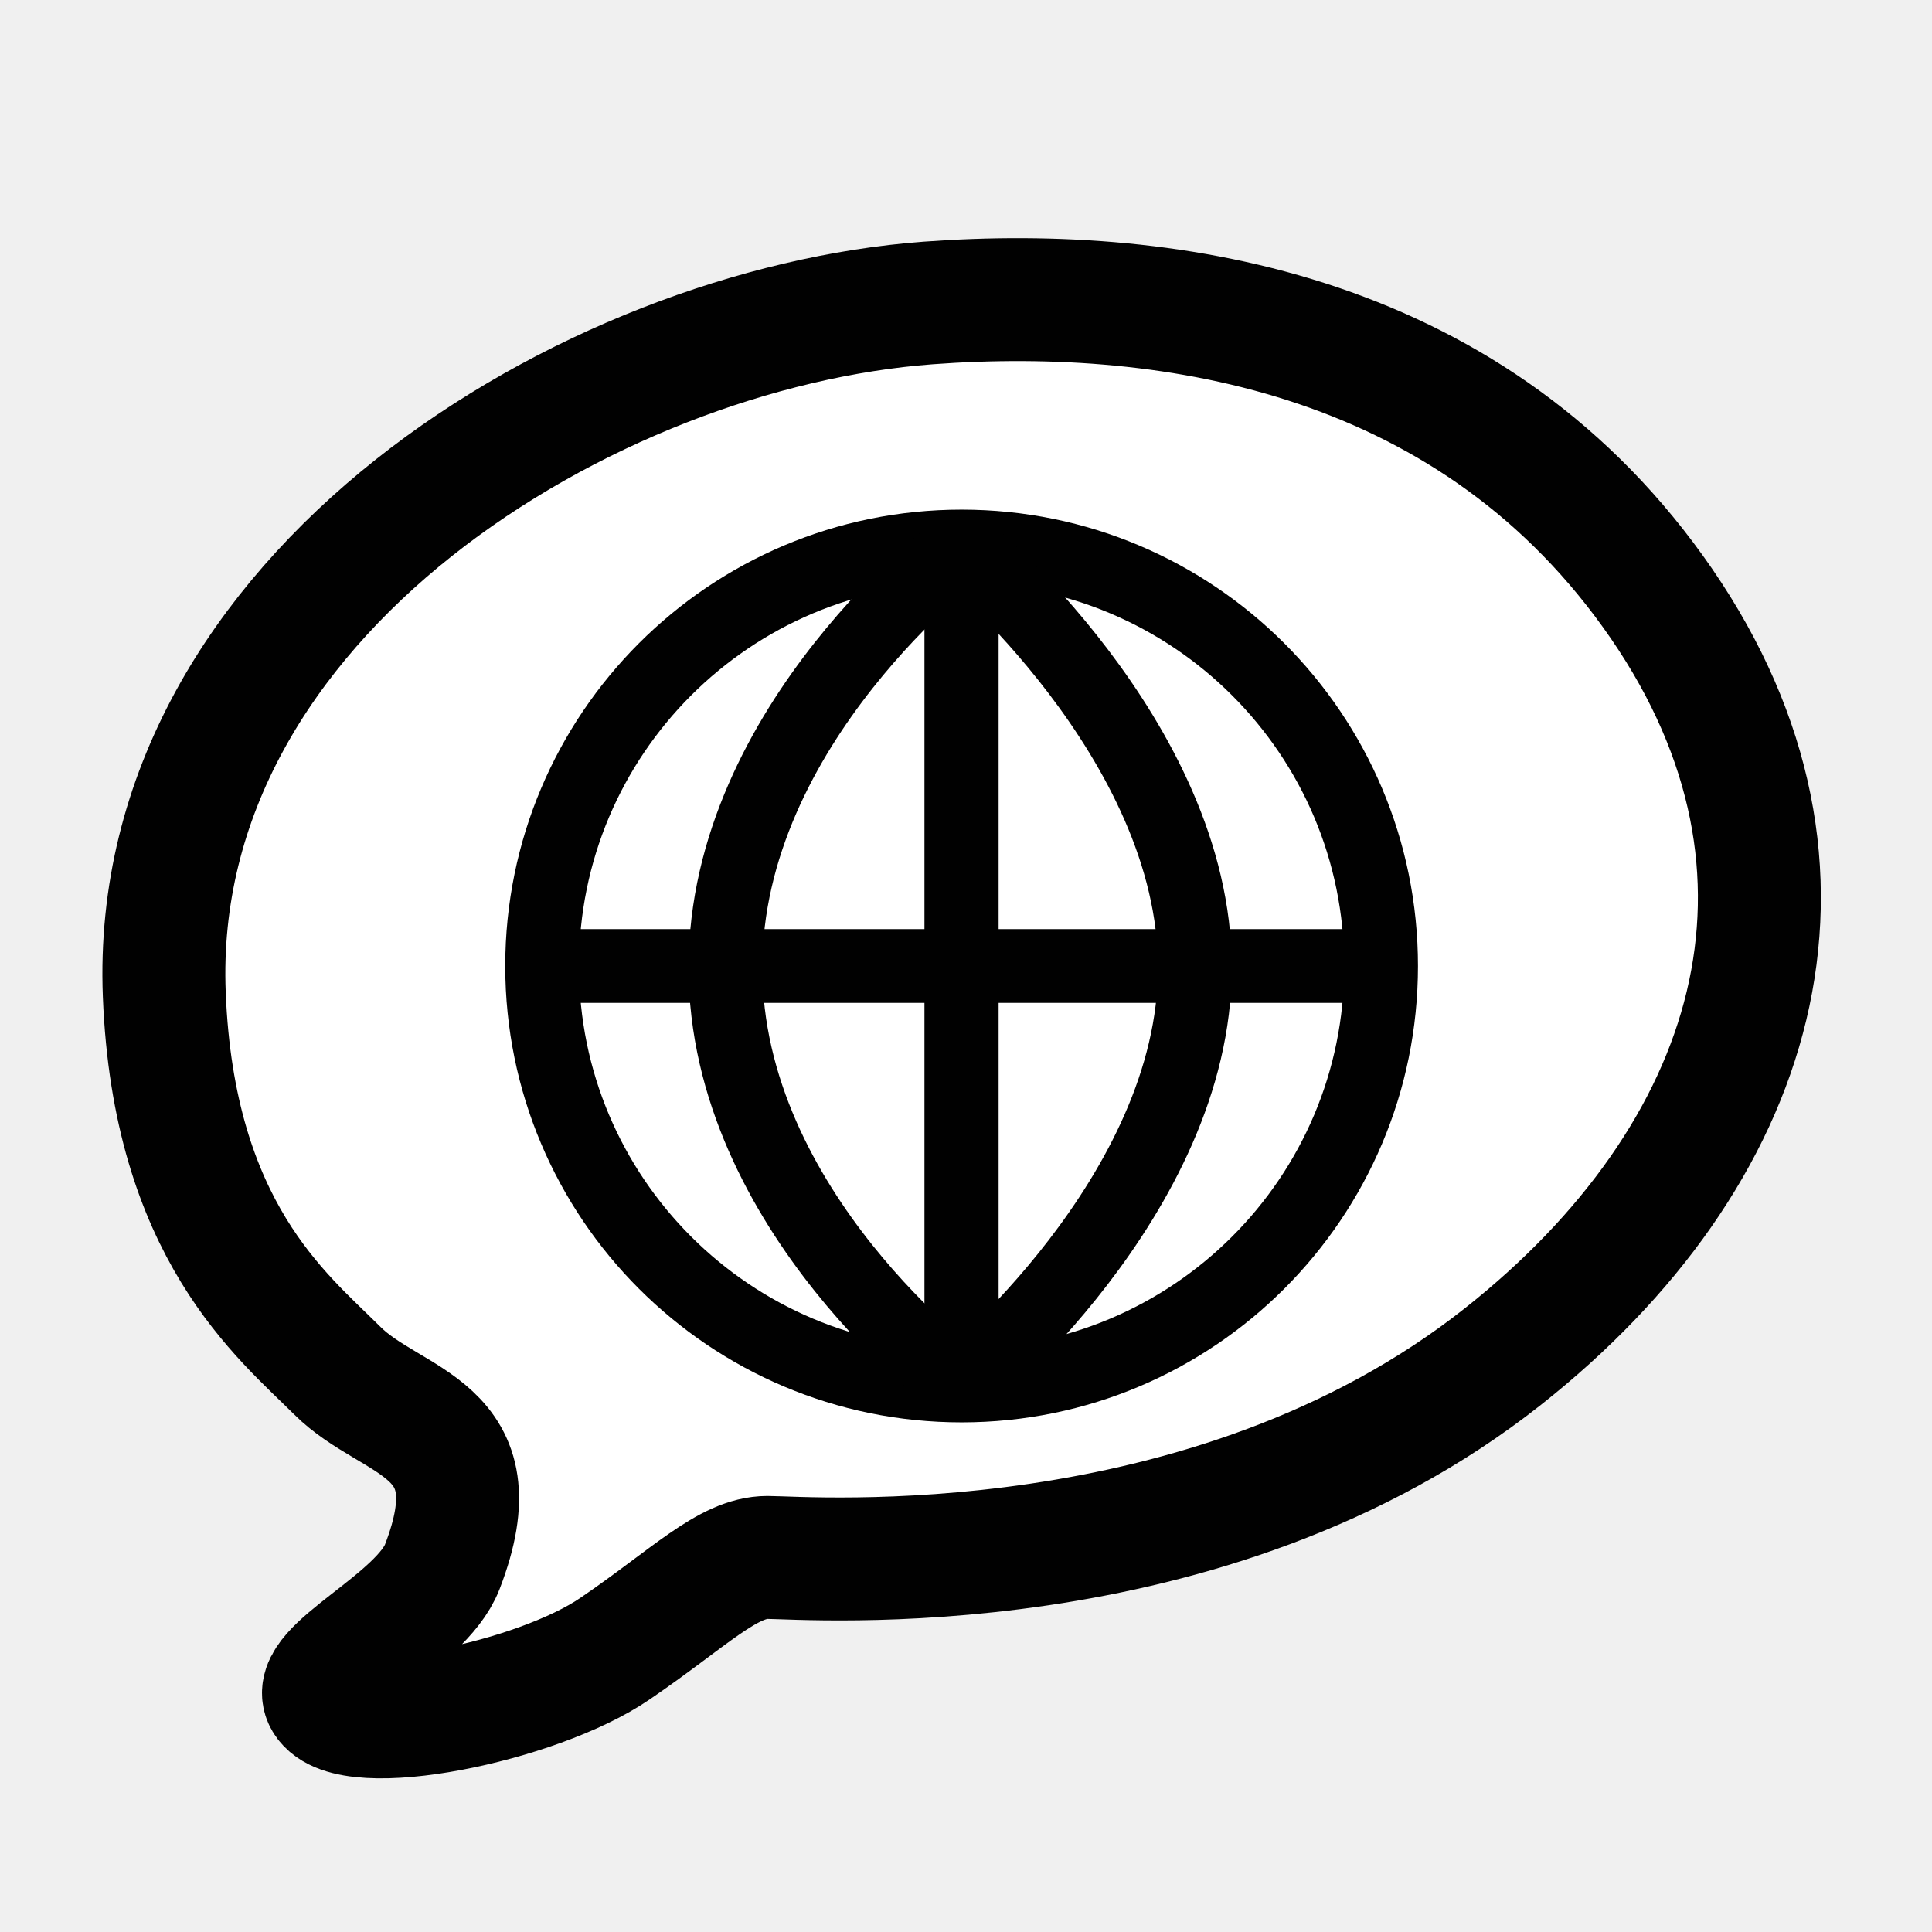
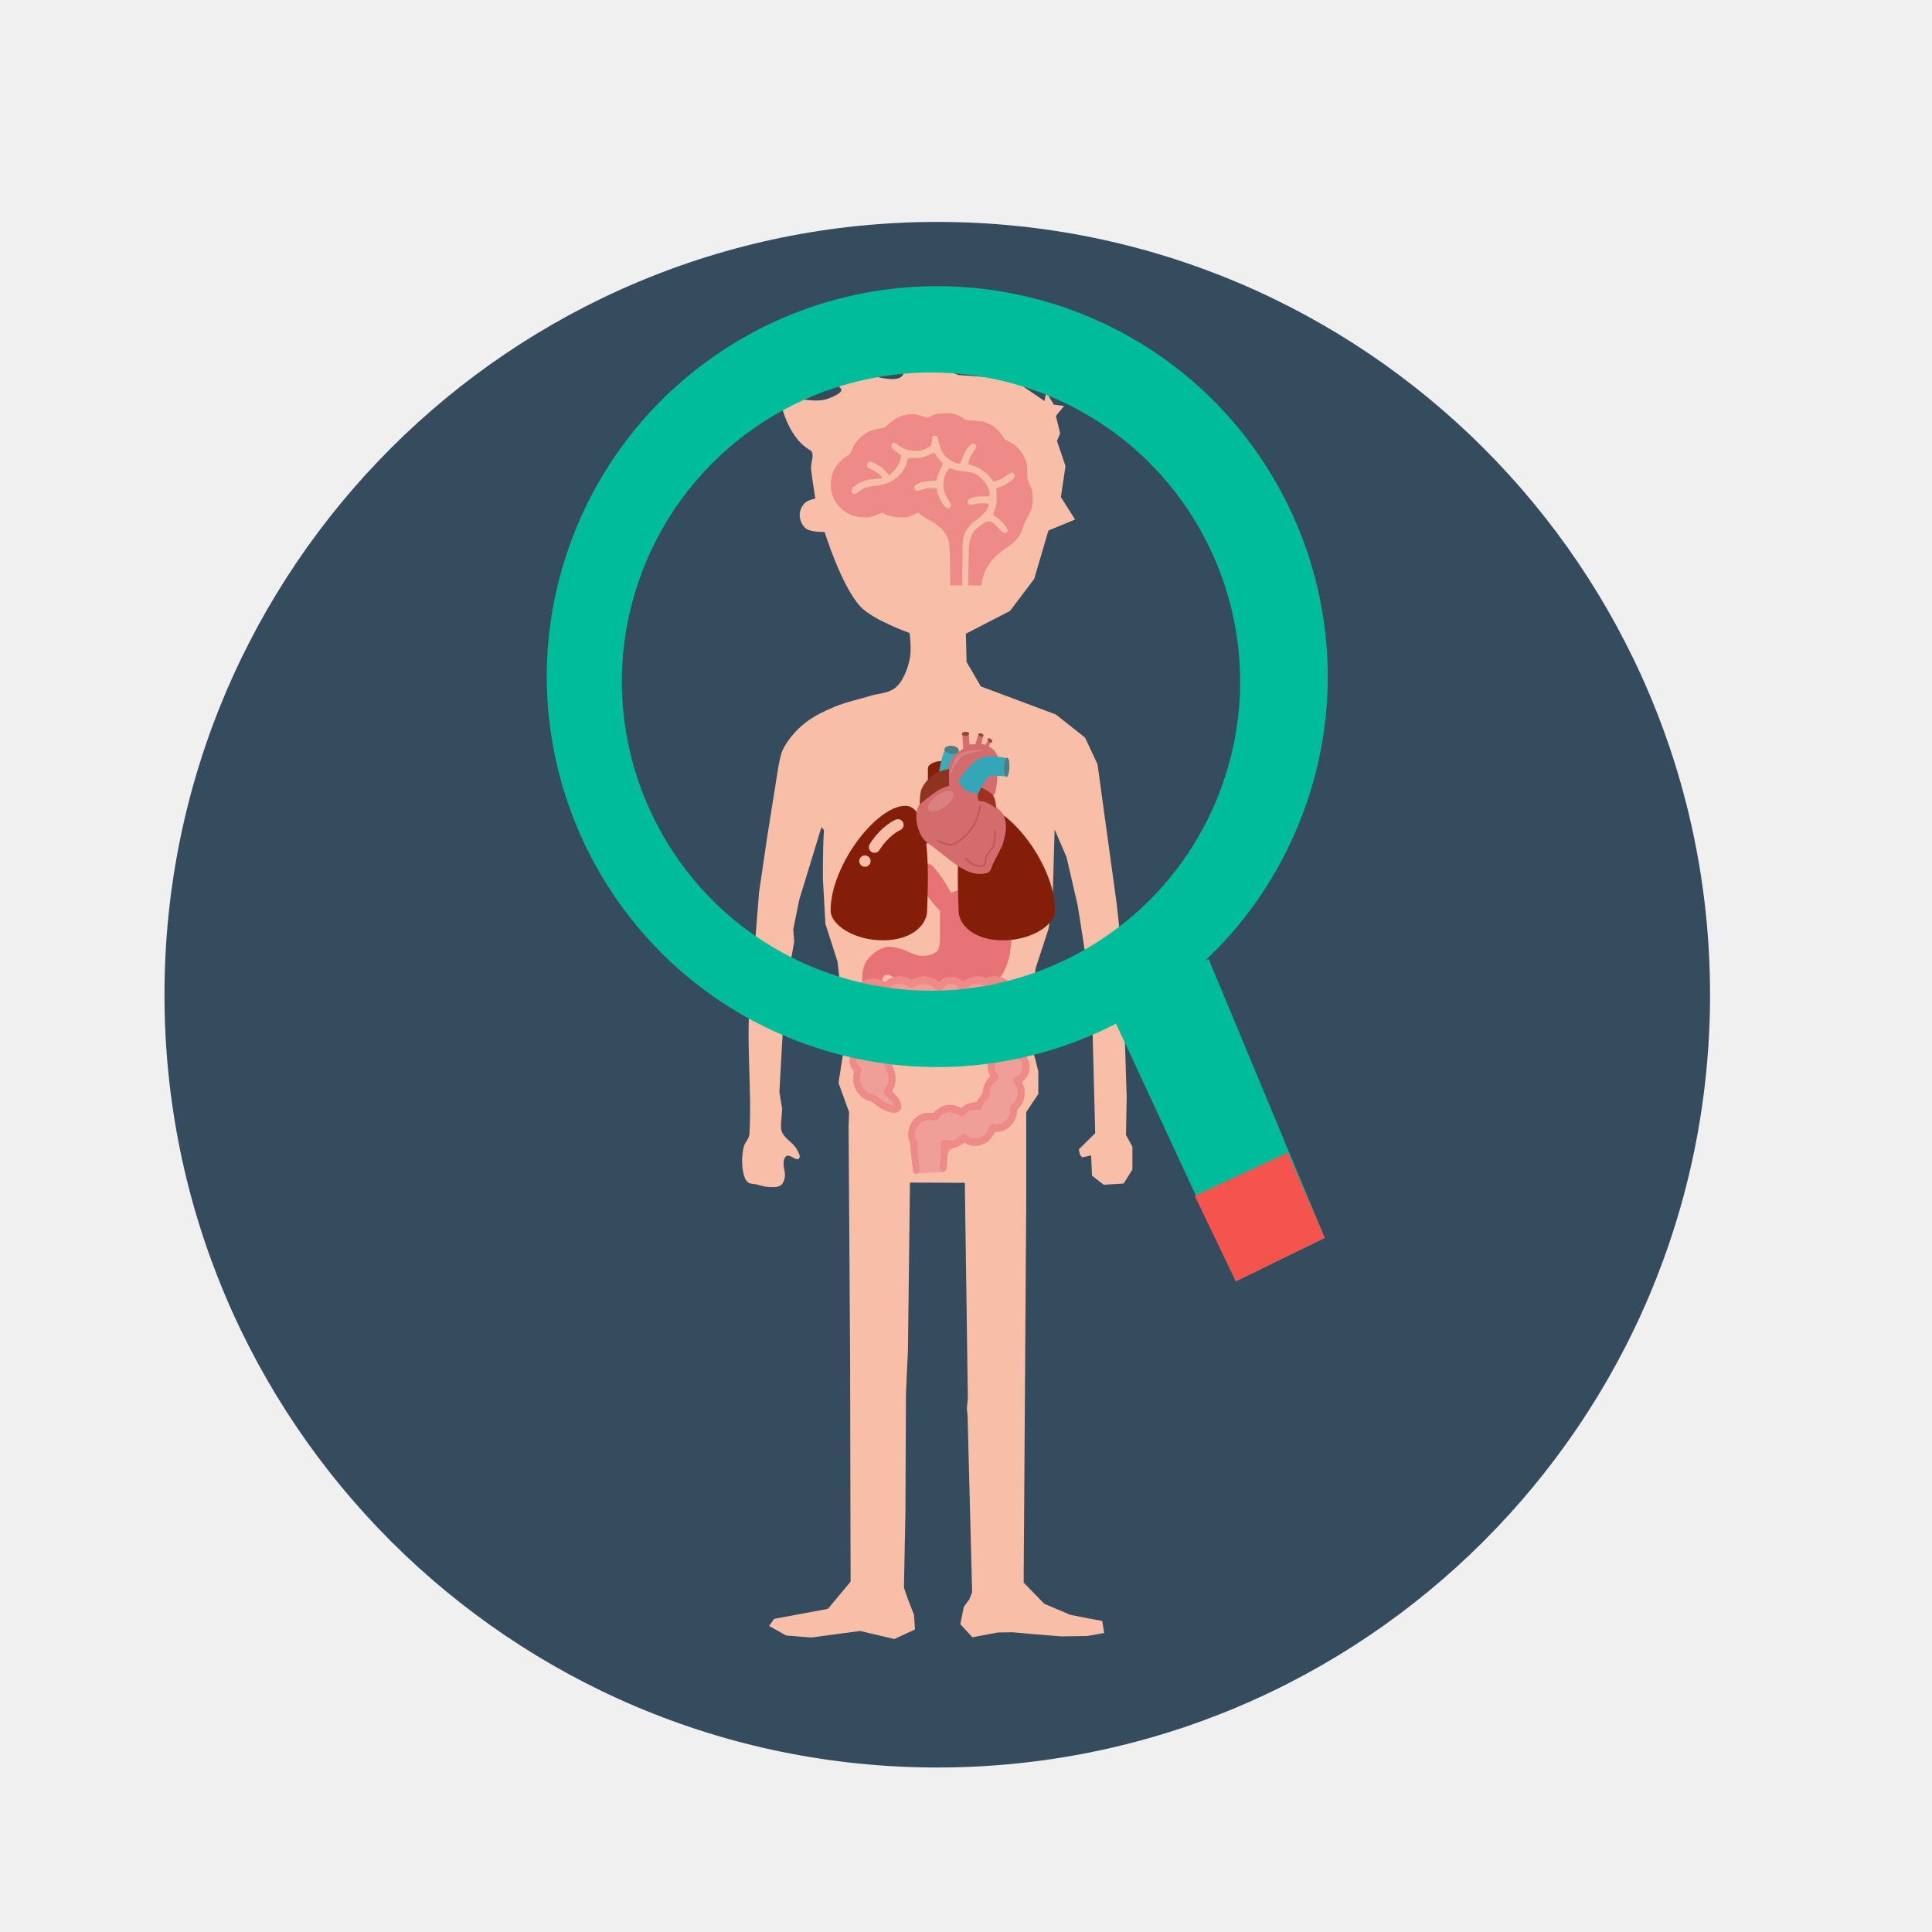
- <svg xmlns="http://www.w3.org/2000/svg" enable-background="new 0 0 55 55" height="55px" version="1.1" viewBox="0 0 55 55" width="55px" x="0px" xml:space="preserve" y="0px">
-   <g display="block" id="activity-helloworld">
-     <path d="M9.263,48.396c0.682,1.152,6.027,0.059,8.246-1.463   c2.102-1.432,3.207-2.596,4.336-2.596c1.133,0,12.54,0.92,20.935-5.715c7.225-5.707,9.773-13.788,4.52-21.437   c-5.252-7.644-13.832-9.08-20.878-8.56C16.806,9.342,4.224,16.91,4.677,28.313c0.264,6.711,3.357,9.143,4.922,10.703   c1.562,1.566,4.545,1.566,2.992,5.588C11.981,46.183,8.753,47.522,9.263,48.396z" display="inline" fill="#FFFFFF" stroke="#010101" stroke-width="3.5" />
-   </g>
-   <circle cx="27.375" cy="27.5" r="19.903" transform="matrix(0.6,0,0,0.6,10.95,11)" id="circle4" fill="#FFFFFF" stroke="#010101" stroke-width="3.5" display="inline" />
-   <g transform="matrix(0.6,0,0,0.6,10.95,11)" id="g6" style="display:inline">
-     <path d="m 27.376,7.598 c 0,0 -11.205,8.394 -11.205,19.976 0,11.583 11.205,19.829 11.205,19.829" id="path8" fill="#FFFFFF" stroke="#010101" stroke-width="3.5" />
-     <path d="m 27.376,7.598 c 0,0 11.066,9.141 11.066,19.976 0,10.839 -11.066,19.829 -11.066,19.829" id="path10" fill="#FFFFFF" stroke="#010101" stroke-width="3.5" />
-     <line x1="27.376" x2="27.376" y1="7.598" y2="47.402" id="line12" fill="#FFFFFF" stroke="#010101" stroke-width="3.5" />
-     <line x1="27.376" x2="27.376" y1="7.598" y2="47.402" id="line14" fill="#FFFFFF" stroke="#010101" stroke-width="3.5" />
-     <line x1="27.376" x2="27.376" y1="7.598" y2="47.402" id="line16" fill="#FFFFFF" stroke="#010101" stroke-width="3.5" />
-     <line x1="7.472" x2="47.278" y1="27.5" y2="27.5" id="line18" fill="#FFFFFF" stroke="#010101" stroke-width="3.5" />
+ <svg xmlns="http://www.w3.org/2000/svg" width="19.844mm" height="19.844mm" viewBox="0 0 19.844 19.844" version="1.1" id="svg8">
+   <defs id="defs2">
+     </defs>
+   <g id="layer1" transform="translate(-448.9388,-336.3603)">
+     <g id="g5030" transform="matrix(0.08794404,0,0,0.08794404,439.9342,330.0726)">
+       <circle r="90.256" cy="187.671" cx="211.856" id="path4496" style="opacity:1;fill:#354b5e;fill-opacity:1;stroke:none;stroke-width:1.115;stroke-miterlimit:4;stroke-dasharray:none;stroke-opacity:1" />
+       <g transform="translate(21.21736,-2.3974609e-5)" id="g4981">
+         <path style="fill:#f8bea7;fill-opacity:1;stroke:none;stroke-width:0.303px;stroke-linecap:butt;stroke-linejoin:miter;stroke-opacity:1" d="m 187.414,145.431 c 0,0 -4.203,-1.484 -5.694,-3.034 -2.25,-2.34 -4.239,-8.769 -4.239,-8.769 0,0 -1.619,0.05 -2.203,-0.416 -0.461,-0.367 -0.711,-1.032 -0.707,-1.621 0.004,-0.502 0.262,-1.023 0.623,-1.372 0.313,-0.302 1.205,-0.499 1.205,-0.499 0,0 -0.383,-2.294 -0.499,-3.45 -0.073,-0.732 0.513,-1.836 -0.125,-2.203 -2.983,-1.713 -3.616,-6.525 -3.616,-6.525 0,0 3.619,1.073 5.361,0.623 0.729,-0.188 2.304,-0.853 1.836,-1.314 -1.317,-1.296 -1.129,-3.258 -1.129,-3.258 0,0 7.141,3.262 8.308,1.806 1.168,-1.456 -0.547,-2.985 -0.547,-2.985 l 7.118,2.883 6.276,0.457 3.782,2.577 0.208,-1.039 0.873,1.455 1.205,0.166 -0.956,1.164 0.499,2.036 -0.374,0.873 0.997,2.951 -0.54,3.616 1.662,2.618 -3.117,1.288 -1.662,5.652 -2.826,3.74 -5.154,2.66 0.083,3.283 1.662,2.868 8.769,3.283 3.408,2.701 1.455,3.117 2.244,16.334 0.623,5.735 0.54,16.791 -0.083,4.426 0.748,1.372 v 2.66 l -1.018,1.642 -2.327,0.145 -1.372,-1.06 -0.104,-2.369 -1.039,0.229 -0.27,-0.312 -0.125,-0.623 1.912,-1.891 -0.416,-16.063 -0.54,-1.87 -0.229,-3.179 -0.852,-5.445 -1.309,-5.673 -1.392,-3.242 -0.261,8.974 -0.47,2.704 -1.469,4.467 -0.647,4.232 -0.235,4.349 0.764,1.881 0.411,1.646 v 2.645 l -1.411,2.116 v 10.345 l -0.294,43.553 v 1.058 l 2.41,2.469 3.056,1.293 2.057,0.411 1.646,0.294 0.235,1.411 -1.998,0.353 -3.027,0.044 -3.262,-0.264 -2.469,-0.22 -1.675,0.029 -2.968,0.558 -1.411,-1.528 0.411,-2.028 0.647,-0.882 0.323,-0.823 -0.529,-20.601 -0.088,-0.882 0.118,-1.146 -0.353,-25.186 -6.407,-0.029 -0.235,19.455 -0.235,5.231 -0.059,13.812 -0.176,8.816 0.47,1.352 0.705,1.822 0.118,1.705 -2.41,1.117 -3.997,-0.94 -5.701,0.764 -2.939,-0.235 -1.998,-1.117 0.588,-0.823 6.289,-1.176 2.645,-3.174 -0.059,-26.038 -0.059,-9.463 -0.118,-17.574 0.059,-1.763 -1.234,-3.409 0.588,-3.762 v -4.291 l -0.705,-6.113 -1.411,-4.408 -0.294,-5.231 c 0,0 -0.032,-3.522 0.118,-5.643 0.012,-0.168 -0.294,-0.411 -0.294,-0.411 l -2.586,8.464 -0.705,3.468 0.118,1.411 -0.353,1.998 c 0,0 -0.065,1.595 -0.294,2.351 -0.038,0.126 -0.176,0.353 -0.176,0.353 l -0.441,4.496 -0.47,8.376 0.323,1.969 -0.088,1.176 c 0,0 -0.138,0.99 0.029,1.44 0.332,0.894 1.408,1.346 1.822,2.204 0.144,0.298 0.438,0.735 0.206,0.97 -0.345,0.348 -0.988,-0.484 -1.44,-0.294 -0.183,0.077 -0.271,0.308 -0.323,0.5 -0.183,0.672 0.248,1.409 0.088,2.087 -0.074,0.316 -0.201,0.672 -0.47,0.852 -0.426,0.286 -1.016,0.203 -1.528,0.176 -0.451,-0.023 -0.883,-0.192 -1.322,-0.294 -0.324,-0.075 -0.713,-0.024 -0.97,-0.235 -0.342,-0.281 -0.467,-0.772 -0.558,-1.205 -0.199,-0.949 -0.151,-1.962 0.059,-2.909 0.121,-0.544 0.644,-0.972 0.676,-1.528 0.318,-5.593 -0.506,-11.365 0.176,-16.986 0.041,-0.34 0.196,-0.659 0.235,-0.999 0.086,-0.74 0,-2.234 0,-2.234 l 0.235,-2.028 0.47,-5.936 0.911,-6.23 1.322,-8.317 c 0,0 0.211,-1.346 0.47,-1.969 0.257,-0.617 0.638,-1.184 1.058,-1.705 0.531,-0.658 1.14,-1.265 1.822,-1.763 0.97,-0.708 2.065,-1.242 3.174,-1.705 1.39,-0.579 2.877,-0.891 4.32,-1.322 0.87,-0.26 1.844,-0.285 2.616,-0.764 0.418,-0.26 0.747,-0.664 0.999,-1.087 0.509,-0.854 0.819,-1.838 0.97,-2.821 0.134,-0.872 -0.071,-2.645 -0.071,-2.645 z" id="path4523" />
+         <path style="fill:#e87377;fill-opacity:1;stroke:none;stroke-width:0.229px;stroke-linecap:butt;stroke-linejoin:miter;stroke-opacity:1" d="m 190.641,182.556 c 0.335,-0.37 0.311,-1.465 0.311,-1.465 v -3.196 c 0,0 -1.698,-1.801 -3.108,-4.084 -0.24,-0.389 0.275,-0.961 0.666,-1.199 0.43,-0.262 1.147,-0.394 1.509,-0.044 1.114,1.073 2.22,3.196 2.22,3.196 0,0 2.067,-0.854 3.139,-0.757 1.02,0.092 2.112,0.496 2.81,1.245 0.654,0.702 0.826,1.76 0.977,2.708 0.225,1.418 0.188,2.907 -0.133,4.306 -0.203,0.885 -0.545,1.776 -1.11,2.486 -1.085,1.364 -2.542,2.538 -4.173,3.152 -1.333,0.502 -2.886,0.679 -4.262,0.311 -1.019,-0.273 -1.881,-1.022 -2.619,-1.776 -0.457,-0.466 -0.537,-1.259 -1.065,-1.643 -0.372,-0.27 -0.937,-0.591 -1.332,-0.355 -0.274,0.164 -0.258,0.615 -0.222,0.932 0.066,0.582 0.417,1.03 0.777,1.576 0.323,0.49 -1.132,1.132 -1.132,1.132 0,0 -0.782,0.127 -1.065,-0.089 -0.715,-0.544 -0.843,-1.636 -0.932,-2.531 -0.086,-0.864 -0.043,-1.828 0.4,-2.575 0.495,-0.835 1.369,-1.531 2.309,-1.776 0.695,-0.181 2.131,0.311 2.131,0.311 0,0 1.352,0.703 2.087,0.71 0.636,0.007 1.393,-0.106 1.82,-0.577 z" id="path4553" />
+         <path style="opacity:1;fill:#ef9e98;fill-opacity:1;stroke-width:0.036" d="m 188.024,208.565 -1.3e-4,1e-5 c -0.06,-0.034 -0.133,-0.115 -0.162,-0.181 -0.067,-0.154 -0.302,-2.122 -0.334,-2.788 -0.021,-0.433 -0.038,-0.547 -0.117,-0.746 -0.235,-0.599 -0.207,-1.283 0.078,-1.941 0.187,-0.43 0.654,-0.944 1.061,-1.167 0.376,-0.206 0.59,-0.253 1.156,-0.253 h 0.536 l 0.101,-0.125 c 0.247,-0.308 0.807,-0.648 1.23,-0.748 0.269,-0.063 0.79,-0.07 1.044,-0.013 0.212,0.047 0.492,0.154 0.682,0.261 l 0.133,0.074 0.159,-0.133 c 0.374,-0.313 1.011,-0.546 1.491,-0.546 0.147,0 0.149,-0.002 0.276,-0.25 0.07,-0.138 0.235,-0.374 0.366,-0.525 0.192,-0.221 0.238,-0.298 0.238,-0.395 0,-0.505 0.26,-1.172 0.629,-1.609 l 0.238,-0.283 -0.084,-0.182 c -0.277,-0.6 -0.261,-1.248 0.045,-1.848 0.088,-0.173 0.093,-0.198 0.046,-0.265 -0.097,-0.139 -0.258,-0.566 -0.306,-0.812 -0.089,-0.455 -0.055,-0.902 0.101,-1.324 l 0.082,-0.222 -0.08,-0.258 c -0.149,-0.478 -0.092,-1.065 0.145,-1.514 0.046,-0.087 0.084,-0.175 0.084,-0.195 0,-0.02 -0.113,-0.074 -0.251,-0.12 l -0.251,-0.084 -0.225,0.078 c -0.283,0.098 -0.759,0.164 -0.985,0.136 -0.514,-0.064 -0.996,-0.256 -1.315,-0.523 l -0.161,-0.135 -0.161,0.144 c -0.217,0.195 -0.431,0.323 -0.679,0.405 -0.281,0.093 -0.856,0.093 -1.141,10e-4 -0.238,-0.077 -0.618,-0.31 -0.741,-0.454 -0.046,-0.054 -0.097,-0.098 -0.112,-0.098 -0.015,0 -0.128,0.075 -0.25,0.166 -0.684,0.513 -1.749,0.637 -2.538,0.296 l -0.219,-0.094 -0.095,0.077 c -0.166,0.134 -0.509,0.308 -0.77,0.389 -0.454,0.142 -1.168,0.133 -1.518,-0.019 -0.048,-0.021 -0.054,0.031 -0.052,0.423 0.002,0.355 -0.014,0.506 -0.075,0.741 -0.069,0.263 -0.072,0.306 -0.029,0.398 0.222,0.47 0.087,1.291 -0.276,1.677 -0.137,0.146 -0.144,0.186 -0.043,0.284 0.041,0.04 0.128,0.163 0.193,0.273 0.205,0.348 0.282,0.783 0.206,1.169 -0.045,0.23 -0.044,0.239 0.045,0.397 0.424,0.758 0.458,1.732 0.09,2.541 l -0.152,0.335 0.144,0.138 c 0.633,0.608 0.935,1.123 0.928,1.582 -0.006,0.359 -0.116,0.541 -0.421,0.692 -0.554,0.275 -1.817,-0.198 -2.817,-1.055 -0.152,-0.13 -0.261,-0.19 -0.409,-0.226 -0.111,-0.026 -0.308,-0.096 -0.438,-0.155 -0.695,-0.314 -1.265,-1.035 -1.453,-1.84 -0.083,-0.357 -0.09,-0.913 -0.015,-1.23 l 0.053,-0.224 -0.134,-0.179 c -0.299,-0.399 -0.4,-0.704 -0.381,-1.156 0.015,-0.367 0.131,-0.683 0.359,-0.984 l 0.144,-0.19 -0.168,-0.229 c -0.253,-0.343 -0.323,-0.568 -0.323,-1.027 7e-5,-0.309 0.014,-0.412 0.075,-0.557 l 0.075,-0.179 -0.074,-0.219 c -0.063,-0.185 -0.074,-0.298 -0.074,-0.73 3.9e-4,-0.468 0.009,-0.535 0.098,-0.795 0.054,-0.156 0.151,-0.379 0.216,-0.495 l 0.118,-0.211 -0.104,-0.296 c -0.356,-1.014 -0.127,-2.065 0.617,-2.828 0.315,-0.323 0.624,-0.515 1.057,-0.657 0.44,-0.145 1.004,-0.145 1.444,-0.001 0.167,0.054 0.38,0.143 0.475,0.197 l 0.172,0.098 0.165,-0.131 c 0.514,-0.41 1.262,-0.62 1.868,-0.524 0.356,0.056 0.689,0.167 0.913,0.302 l 0.162,0.098 0.235,-0.12 c 0.499,-0.254 0.941,-0.339 1.449,-0.277 0.541,0.066 0.97,0.232 1.335,0.517 0.09,0.07 0.177,0.128 0.193,0.128 0.016,0 0.065,-0.043 0.11,-0.095 0.362,-0.422 1.188,-0.654 1.762,-0.495 0.299,0.083 0.611,0.253 0.804,0.439 l 0.158,0.152 0.098,-0.09 c 0.457,-0.421 1.265,-0.66 1.894,-0.56 0.161,0.026 0.38,0.083 0.486,0.127 l 0.193,0.081 0.214,-0.081 c 0.557,-0.211 1.086,-0.203 1.684,0.024 0.408,0.155 0.919,0.552 1.109,0.86 0.063,0.102 0.125,0.147 0.269,0.193 0.528,0.17 1.01,0.533 1.299,0.979 0.501,0.771 0.577,1.626 0.221,2.481 l -0.103,0.248 0.124,0.225 c 0.289,0.525 0.341,1.154 0.14,1.712 -0.099,0.274 -0.099,0.277 -0.043,0.473 0.09,0.314 0.125,0.677 0.092,0.961 -0.036,0.314 -0.146,0.71 -0.24,0.864 -0.092,0.15 -0.09,0.162 0.053,0.421 0.2,0.363 0.27,0.675 0.248,1.106 -0.03,0.59 -0.2,0.965 -0.641,1.41 l -0.237,0.24 0.114,0.27 c 0.147,0.347 0.19,0.565 0.193,0.962 0.005,0.669 -0.187,1.2 -0.608,1.691 l -0.256,0.299 -0.036,0.323 c -0.1,0.898 -0.615,1.65 -1.394,2.037 -0.312,0.155 -0.486,0.201 -0.858,0.227 l -0.328,0.023 -0.122,0.246 c -0.075,0.152 -0.234,0.37 -0.415,0.569 -0.235,0.258 -0.353,0.355 -0.588,0.482 -0.74,0.399 -1.52,0.416 -2.239,0.047 l -0.217,-0.111 -0.22,0.168 c -1.839,0.765 -1.693,0.735 -1.839,2.853 -0.029,0.24 -0.196,0.419 -0.391,0.419" id="path4536-3" />
+         <path style="fill:#ee8a88;fill-opacity:1;stroke-width:0.036" d="m 188.024,208.542 c -0.06,-0.034 -0.133,-0.115 -0.162,-0.181 -0.067,-0.154 -0.302,-2.122 -0.334,-2.788 -0.021,-0.433 -0.038,-0.547 -0.117,-0.746 -0.235,-0.599 -0.207,-1.283 0.078,-1.941 0.187,-0.43 0.654,-0.944 1.061,-1.167 0.376,-0.206 0.59,-0.253 1.156,-0.253 h 0.536 l 0.101,-0.125 c 0.247,-0.308 0.807,-0.648 1.23,-0.748 0.269,-0.063 0.79,-0.07 1.044,-0.013 0.212,0.047 0.492,0.154 0.682,0.261 l 0.133,0.074 0.159,-0.133 c 0.374,-0.313 1.011,-0.546 1.491,-0.546 0.147,0 0.149,-0.002 0.276,-0.25 0.07,-0.138 0.235,-0.374 0.366,-0.525 0.192,-0.221 0.238,-0.298 0.238,-0.395 0,-0.505 0.26,-1.172 0.629,-1.609 l 0.238,-0.283 -0.084,-0.182 c -0.277,-0.6 -0.261,-1.248 0.045,-1.848 0.088,-0.173 0.093,-0.198 0.046,-0.265 -0.097,-0.139 -0.258,-0.566 -0.306,-0.812 -0.089,-0.455 -0.055,-0.902 0.101,-1.324 l 0.082,-0.222 -0.08,-0.258 c -0.149,-0.478 -0.092,-1.065 0.145,-1.514 0.046,-0.087 0.084,-0.175 0.084,-0.195 0,-0.02 -0.113,-0.075 -0.251,-0.12 l -0.251,-0.084 -0.225,0.078 c -0.283,0.098 -0.759,0.164 -0.985,0.136 -0.514,-0.064 -0.996,-0.256 -1.315,-0.523 l -0.161,-0.135 -0.161,0.144 c -0.217,0.195 -0.431,0.323 -0.679,0.405 -0.281,0.093 -0.856,0.093 -1.141,9.8e-4 -0.238,-0.077 -0.618,-0.31 -0.741,-0.454 -0.046,-0.054 -0.097,-0.098 -0.112,-0.098 -0.015,0 -0.128,0.075 -0.25,0.166 -0.684,0.513 -1.749,0.637 -2.538,0.296 l -0.219,-0.094 -0.095,0.077 c -0.166,0.134 -0.509,0.308 -0.77,0.389 -0.454,0.142 -1.168,0.133 -1.518,-0.019 -0.048,-0.021 -0.054,0.031 -0.052,0.423 0.002,0.355 -0.014,0.506 -0.075,0.741 -0.069,0.263 -0.072,0.306 -0.029,0.398 0.222,0.47 0.087,1.291 -0.276,1.677 -0.137,0.146 -0.144,0.186 -0.043,0.284 0.041,0.04 0.128,0.163 0.193,0.273 0.205,0.348 0.282,0.783 0.206,1.169 -0.045,0.23 -0.044,0.239 0.045,0.397 0.424,0.758 0.458,1.732 0.09,2.541 l -0.152,0.335 0.144,0.138 c 0.633,0.608 0.935,1.123 0.928,1.582 -0.006,0.359 -0.116,0.541 -0.421,0.692 -0.554,0.275 -1.817,-0.198 -2.817,-1.055 -0.152,-0.13 -0.261,-0.19 -0.409,-0.226 -0.111,-0.026 -0.308,-0.096 -0.438,-0.155 -0.695,-0.314 -1.265,-1.035 -1.453,-1.84 -0.083,-0.357 -0.09,-0.913 -0.015,-1.23 l 0.053,-0.224 -0.134,-0.179 c -0.299,-0.399 -0.4,-0.704 -0.381,-1.155 0.015,-0.367 0.131,-0.683 0.359,-0.984 l 0.144,-0.19 -0.168,-0.229 c -0.253,-0.343 -0.323,-0.568 -0.323,-1.027 7e-5,-0.309 0.014,-0.412 0.075,-0.557 l 0.075,-0.179 -0.075,-0.219 c -0.063,-0.185 -0.074,-0.298 -0.074,-0.73 3.9e-4,-0.468 0.009,-0.535 0.098,-0.795 0.054,-0.156 0.151,-0.379 0.216,-0.495 l 0.118,-0.211 -0.104,-0.296 c -0.356,-1.014 -0.127,-2.065 0.617,-2.828 0.315,-0.323 0.624,-0.515 1.057,-0.657 0.44,-0.145 1.004,-0.145 1.444,-0.001 0.167,0.054 0.38,0.143 0.475,0.197 l 0.172,0.098 0.165,-0.131 c 0.514,-0.41 1.262,-0.62 1.868,-0.524 0.356,0.056 0.689,0.167 0.913,0.302 l 0.162,0.098 0.235,-0.12 c 0.499,-0.254 0.941,-0.339 1.449,-0.277 0.541,0.066 0.97,0.232 1.335,0.517 0.09,0.07 0.177,0.128 0.193,0.128 0.016,0 0.065,-0.043 0.11,-0.095 0.362,-0.422 1.188,-0.654 1.762,-0.495 0.299,0.083 0.611,0.253 0.804,0.439 l 0.158,0.152 0.098,-0.09 c 0.457,-0.421 1.265,-0.66 1.894,-0.56 0.161,0.026 0.38,0.083 0.486,0.127 l 0.193,0.081 0.214,-0.081 c 0.557,-0.211 1.086,-0.203 1.684,0.024 0.408,0.155 0.919,0.552 1.109,0.86 0.063,0.102 0.125,0.147 0.269,0.193 0.528,0.17 1.01,0.533 1.299,0.979 0.501,0.771 0.577,1.626 0.221,2.481 l -0.103,0.248 0.124,0.225 c 0.289,0.525 0.341,1.154 0.14,1.712 -0.099,0.274 -0.099,0.277 -0.043,0.473 0.09,0.314 0.125,0.677 0.092,0.961 -0.036,0.314 -0.146,0.71 -0.24,0.864 -0.092,0.15 -0.09,0.162 0.053,0.421 0.2,0.363 0.27,0.675 0.248,1.106 -0.03,0.59 -0.2,0.965 -0.641,1.41 l -0.237,0.24 0.114,0.27 c 0.147,0.347 0.19,0.565 0.193,0.962 0.005,0.669 -0.187,1.2 -0.608,1.691 l -0.256,0.299 -0.036,0.323 c -0.1,0.898 -0.615,1.65 -1.394,2.037 -0.312,0.155 -0.486,0.201 -0.858,0.227 l -0.328,0.023 -0.122,0.246 c -0.075,0.152 -0.234,0.37 -0.415,0.569 -0.235,0.258 -0.353,0.355 -0.588,0.482 -0.74,0.399 -1.52,0.416 -2.239,0.047 l -0.217,-0.111 -0.22,0.168 c -0.416,0.318 -0.847,0.47 -1.376,0.483 l -0.287,0.007 -0.009,0.17 c -0.016,0.31 -0.147,2.022 -0.167,2.193 -0.029,0.24 -0.196,0.419 -0.391,0.419 -0.113,0 -0.168,-0.026 -0.268,-0.126 -0.121,-0.122 -0.126,-0.135 -0.122,-0.374 0.002,-0.136 0.037,-0.606 0.077,-1.044 0.068,-0.741 0.071,-0.965 0.027,-1.75 -0.013,-0.227 0.197,-0.453 0.421,-0.453 0.06,0 0.243,0.029 0.407,0.064 0.278,0.06 0.316,0.06 0.573,10e-4 0.365,-0.083 0.588,-0.207 0.861,-0.481 0.354,-0.355 0.422,-0.361 0.837,-0.074 0.94,0.65 2.229,0.176 2.522,-0.927 0.09,-0.34 0.262,-0.456 0.599,-0.406 0.788,0.117 1.543,-0.35 1.805,-1.117 0.055,-0.16 0.073,-0.3 0.073,-0.553 -4.5e-4,-0.413 0.029,-0.483 0.304,-0.717 0.269,-0.228 0.434,-0.476 0.526,-0.786 0.15,-0.507 0.067,-1.03 -0.231,-1.45 -0.086,-0.121 -0.172,-0.266 -0.191,-0.321 -0.081,-0.233 0.043,-0.448 0.35,-0.606 0.397,-0.205 0.687,-0.628 0.717,-1.046 0.024,-0.327 -0.052,-0.553 -0.292,-0.871 -0.253,-0.336 -0.265,-0.475 -0.068,-0.789 0.073,-0.117 0.172,-0.318 0.22,-0.447 0.076,-0.207 0.085,-0.275 0.07,-0.578 -0.013,-0.264 -0.037,-0.394 -0.108,-0.562 -0.121,-0.289 -0.115,-0.403 0.032,-0.692 0.242,-0.474 0.202,-0.874 -0.136,-1.334 -0.262,-0.357 -0.28,-0.5 -0.098,-0.778 0.062,-0.095 0.161,-0.285 0.219,-0.421 0.098,-0.23 0.105,-0.272 0.094,-0.598 -0.01,-0.299 -0.028,-0.387 -0.123,-0.606 -0.211,-0.487 -0.649,-0.859 -1.144,-0.971 -0.267,-0.06 -0.365,-0.129 -0.49,-0.343 -0.336,-0.573 -1.007,-0.903 -1.636,-0.803 -0.148,0.024 -0.365,0.089 -0.48,0.146 -0.263,0.129 -0.379,0.13 -0.639,0.002 -0.243,-0.119 -0.64,-0.189 -0.888,-0.157 -0.447,0.059 -0.726,0.216 -1.115,0.626 -0.214,0.225 -0.264,0.261 -0.373,0.261 -0.181,0 -0.295,-0.079 -0.447,-0.311 -0.268,-0.408 -0.67,-0.629 -1.062,-0.585 -0.109,0.012 -0.242,0.043 -0.296,0.069 -0.179,0.083 -0.442,0.327 -0.581,0.537 -0.2,0.303 -0.366,0.389 -0.549,0.284 -0.042,-0.024 -0.18,-0.15 -0.307,-0.281 -0.418,-0.43 -0.895,-0.612 -1.508,-0.574 -0.381,0.023 -0.648,0.112 -0.945,0.313 -0.311,0.21 -0.361,0.21 -0.714,-0.014 -0.365,-0.231 -0.616,-0.309 -0.994,-0.309 -0.551,0 -0.896,0.141 -1.306,0.533 -0.206,0.198 -0.251,0.224 -0.38,0.224 -0.104,0 -0.195,-0.033 -0.311,-0.114 -0.259,-0.18 -0.474,-0.288 -0.675,-0.34 -0.245,-0.063 -0.715,-0.057 -0.927,0.012 -0.673,0.219 -1.168,0.803 -1.258,1.485 -0.05,0.382 0.004,0.68 0.199,1.1 0.192,0.412 0.188,0.508 -0.028,0.792 -0.079,0.104 -0.19,0.298 -0.248,0.432 -0.173,0.402 -0.167,0.976 0.016,1.373 0.09,0.197 0.081,0.339 -0.039,0.585 -0.222,0.456 -0.085,0.821 0.457,1.22 0.189,0.139 0.241,0.227 0.241,0.407 0,0.175 -0.074,0.286 -0.309,0.462 -0.354,0.265 -0.493,0.49 -0.493,0.801 0,0.213 0.073,0.352 0.35,0.667 0.273,0.31 0.287,0.377 0.166,0.755 -0.103,0.319 -0.126,0.811 -0.05,1.095 0.081,0.304 0.172,0.493 0.349,0.722 0.209,0.269 0.534,0.493 0.829,0.568 0.132,0.034 0.296,0.077 0.365,0.095 0.069,0.018 0.225,0.121 0.346,0.227 0.55,0.483 1.188,0.863 1.706,1.014 0.161,0.047 0.328,0.053 0.328,0.013 -4.5e-4,-0.135 -0.419,-0.634 -0.786,-0.937 -0.151,-0.125 -0.304,-0.27 -0.341,-0.322 -0.102,-0.147 -0.087,-0.373 0.038,-0.561 0.383,-0.579 0.446,-0.759 0.445,-1.275 -4.5e-4,-0.439 -0.068,-0.68 -0.295,-1.059 -0.205,-0.341 -0.22,-0.452 -0.101,-0.739 0.039,-0.094 0.071,-0.204 0.071,-0.246 0.002,-0.272 -0.225,-0.622 -0.553,-0.853 -0.192,-0.135 -0.275,-0.273 -0.275,-0.456 0,-0.133 0.131,-0.294 0.432,-0.527 0.392,-0.304 0.473,-0.649 0.261,-1.112 l -0.119,-0.26 0.097,-0.289 c 0.053,-0.159 0.11,-0.348 0.127,-0.421 0.073,-0.32 0.013,-0.688 -0.18,-1.106 -0.132,-0.287 -0.13,-0.45 0.008,-0.64 0.223,-0.308 0.444,-0.338 0.793,-0.108 0.397,0.262 0.581,0.319 1.036,0.317 0.367,-0.002 0.419,-0.011 0.674,-0.124 0.152,-0.068 0.376,-0.207 0.497,-0.31 0.269,-0.227 0.392,-0.241 0.688,-0.078 0.313,0.172 0.578,0.241 0.924,0.241 0.607,1.5e-4 1.071,-0.217 1.501,-0.704 0.265,-0.3 0.497,-0.275 0.728,0.078 0.161,0.246 0.336,0.418 0.554,0.544 0.128,0.074 0.207,0.09 0.449,0.09 0.262,4.3e-4 0.314,-0.012 0.48,-0.113 0.103,-0.062 0.265,-0.213 0.363,-0.336 0.353,-0.446 0.345,-0.44 0.53,-0.44 0.162,0 0.177,0.009 0.385,0.244 0.419,0.473 0.771,0.644 1.318,0.642 0.257,-9.8e-4 0.374,-0.02 0.536,-0.088 0.482,-0.201 0.455,-0.199 0.833,-0.063 0.188,0.068 0.411,0.147 0.496,0.176 0.126,0.043 0.183,0.097 0.319,0.299 0.331,0.494 0.339,0.579 0.082,0.945 -0.282,0.401 -0.332,0.745 -0.168,1.156 0.132,0.333 0.141,0.506 0.035,0.706 -0.191,0.361 -0.239,0.746 -0.143,1.148 0.051,0.213 0.089,0.291 0.355,0.723 0.155,0.251 0.138,0.383 -0.088,0.705 -0.094,0.134 -0.191,0.323 -0.216,0.42 -0.094,0.369 0.006,0.761 0.281,1.103 0.19,0.236 0.216,0.442 0.08,0.62 -0.052,0.068 -0.143,0.15 -0.202,0.184 -0.221,0.125 -0.525,0.493 -0.646,0.779 -0.103,0.244 -0.117,0.32 -0.134,0.705 l -0.019,0.431 -0.156,0.136 c -0.366,0.321 -0.56,0.603 -0.672,0.977 -0.037,0.123 -0.1,0.236 -0.168,0.298 -0.106,0.098 -0.118,0.1 -0.424,0.075 -0.548,-0.044 -1.017,0.115 -1.372,0.466 -0.379,0.374 -0.482,0.393 -0.824,0.15 -0.508,-0.361 -1.051,-0.437 -1.6,-0.226 -0.264,0.102 -0.46,0.26 -0.729,0.589 -0.269,0.33 -0.355,0.365 -0.651,0.271 -0.742,-0.236 -1.616,0.173 -1.946,0.91 -0.204,0.457 -0.189,0.966 0.045,1.46 0.103,0.218 0.118,0.279 0.096,0.399 -0.049,0.268 -0.018,0.761 0.106,1.698 0.069,0.518 0.127,1.064 0.131,1.215 0.006,0.259 4e-4,0.28 -0.099,0.389 -0.13,0.142 -0.301,0.177 -0.454,0.092 z" id="path4536" />
+         <path style="fill:#851e08;fill-opacity:1;stroke-width:0.089" d="m 195.672,165.609 c -1.002,0 -1.633,0.929 -2.026,2.279 l -0.609,-0.711 v -5.932 c 0,-0.482 -0.782,-0.873 -1.746,-0.873 -0.964,0 -1.746,0.39 -1.746,0.873 v 5.932 l -0.609,0.711 c -0.393,-1.35 -1.024,-2.279 -2.026,-2.279 -3.374,0 -8.727,6.982 -8.727,12.219 0,1.687 2.735,3.491 6.109,3.491 3.374,0 5.164,-1.804 5.164,-3.491 0,-0.944 0.259,-4.656 -0.103,-7.743 l 1.938,-2.261 1.938,2.261 c -0.362,3.088 -0.103,6.8 -0.103,7.743 0,1.687 1.79,3.491 5.164,3.491 3.374,0 6.109,-1.804 6.109,-3.491 0,-5.237 -5.353,-12.219 -8.728,-12.219 z m -13.511,7.121 c -0.366,-0.016 -0.65,-0.326 -0.634,-0.693 0.016,-0.366 0.326,-0.65 0.693,-0.634 0.366,0.016 0.65,0.326 0.634,0.693 -0.016,0.367 -0.326,0.651 -0.693,0.634 z m 4.132,-4.275 c -0.03,0.013 -1.298,0.56 -2.42,2.336 -0.126,0.2 -0.342,0.309 -0.562,0.309 -0.121,0 -0.244,-0.033 -0.354,-0.103 -0.31,-0.196 -0.403,-0.606 -0.207,-0.916 1.378,-2.18 2.983,-2.833 3.05,-2.86 0.341,-0.135 0.727,0.032 0.862,0.373 0.134,0.34 -0.031,0.724 -0.369,0.86 z" id="path4600" />
+         <g style="fill:#851e08;fill-opacity:1" id="g4602" transform="matrix(0.08856367,0,0,0.08856367,178.1828,157.7371)" />
+         <g style="fill:#851e08;fill-opacity:1" id="g4604" transform="matrix(0.08856367,0,0,0.08856367,178.1828,157.7371)" />
+         <g style="fill:#851e08;fill-opacity:1" id="g4606" transform="matrix(0.08856367,0,0,0.08856367,178.1828,157.7371)" />
+         <g style="fill:#851e08;fill-opacity:1" id="g4608" transform="matrix(0.08856367,0,0,0.08856367,178.1828,157.7371)" />
+         <g style="fill:#851e08;fill-opacity:1" id="g4610" transform="matrix(0.08856367,0,0,0.08856367,178.1828,157.7371)" />
+         <g style="fill:#851e08;fill-opacity:1" id="g4612" transform="matrix(0.08856367,0,0,0.08856367,178.1828,157.7371)" />
+         <g style="fill:#851e08;fill-opacity:1" id="g4614" transform="matrix(0.08856367,0,0,0.08856367,178.1828,157.7371)" />
+         <g style="fill:#851e08;fill-opacity:1" id="g4616" transform="matrix(0.08856367,0,0,0.08856367,178.1828,157.7371)" />
+         <g style="fill:#851e08;fill-opacity:1" id="g4618" transform="matrix(0.08856367,0,0,0.08856367,178.1828,157.7371)" />
+         <g style="fill:#851e08;fill-opacity:1" id="g4620" transform="matrix(0.08856367,0,0,0.08856367,178.1828,157.7371)" />
+         <g style="fill:#851e08;fill-opacity:1" id="g4622" transform="matrix(0.08856367,0,0,0.08856367,178.1828,157.7371)" />
+         <g style="fill:#851e08;fill-opacity:1" id="g4624" transform="matrix(0.08856367,0,0,0.08856367,178.1828,157.7371)" />
+         <g style="fill:#851e08;fill-opacity:1" id="g4626" transform="matrix(0.08856367,0,0,0.08856367,178.1828,157.7371)" />
+         <g style="fill:#851e08;fill-opacity:1" id="g4628" transform="matrix(0.08856367,0,0,0.08856367,178.1828,157.7371)" />
+         <g style="fill:#851e08;fill-opacity:1" id="g4630" transform="matrix(0.08856367,0,0,0.08856367,178.1828,157.7371)" />
+         <path style="fill:#ee8a88;fill-opacity:1;stroke-width:0.118" d="m 192.12,137.347 c -0.034,-2.273 -0.062,-2.569 -0.291,-3.063 -0.374,-0.809 -1.055,-1.494 -1.931,-1.942 -0.427,-0.219 -0.933,-0.526 -1.125,-0.684 l -0.348,-0.286 -0.636,0.291 c -0.546,0.25 -0.772,0.285 -1.606,0.249 -0.687,-0.029 -1.117,-0.115 -1.474,-0.294 l -0.504,-0.252 -0.732,0.296 c -0.621,0.251 -0.868,0.287 -1.627,0.242 -1.491,-0.089 -2.672,-0.884 -3.309,-2.224 -0.441,-0.929 -0.441,-2.267 -4.5e-4,-3.197 0.332,-0.7 1.126,-1.561 1.633,-1.771 0.222,-0.092 0.374,-0.3 0.52,-0.712 0.448,-1.262 1.8,-2.299 3.199,-2.452 0.519,-0.057 0.697,-0.147 1.147,-0.58 1.031,-0.992 2.447,-1.335 3.725,-0.902 l 0.705,0.239 0.479,-0.247 c 0.328,-0.169 0.78,-0.264 1.437,-0.3 0.988,-0.054 1.606,0.115 2.417,0.66 0.21,0.142 0.556,0.201 1.194,0.205 1.2,0.007 2.262,0.503 2.955,1.38 0.258,0.326 0.469,0.639 0.469,0.695 0,0.056 0.233,0.205 0.518,0.331 0.773,0.342 1.489,1.052 1.869,1.854 0.284,0.6 0.337,0.86 0.337,1.678 8e-5,0.817 0.05,1.065 0.321,1.598 0.268,0.527 0.322,0.788 0.326,1.579 0.005,0.954 -0.115,1.325 -0.821,2.546 -0.094,0.163 -0.261,0.604 -0.371,0.98 -0.26,0.89 -0.867,1.574 -2.146,2.416 -1.419,0.934 -2.357,2.302 -2.605,3.798 l -0.064,0.385 h -0.767 -0.767 l 0.046,-2.575 c 0.044,-2.472 0.058,-2.602 0.352,-3.236 0.25,-0.539 0.451,-0.762 1.093,-1.21 0.954,-0.667 1.126,-0.637 2.051,0.354 0.615,0.658 0.899,0.749 1.057,0.338 0.121,-0.315 -0.79,-1.365 -1.582,-1.822 -0.112,-0.065 -0.089,-0.236 0.1,-0.732 0.191,-0.503 0.237,-0.849 0.205,-1.555 l -0.041,-0.908 0.42,-0.126 c 0.525,-0.157 1.501,-0.796 1.655,-1.083 0.133,-0.249 0.05,-0.542 -0.179,-0.63 -0.087,-0.034 -0.4,0.127 -0.694,0.356 -0.295,0.23 -0.762,0.484 -1.038,0.566 l -0.502,0.148 -0.367,-0.484 c -0.458,-0.605 -1.358,-1.219 -2.034,-1.389 -0.407,-0.103 -0.515,-0.183 -0.514,-0.382 7.9e-4,-0.22 0.427,-1.037 0.851,-1.634 0.11,-0.154 0.106,-0.239 -0.015,-0.385 -0.086,-0.103 -0.225,-0.188 -0.31,-0.188 -0.294,0 -1.013,0.997 -1.216,1.687 -0.229,0.778 -0.343,0.822 -1.122,0.431 -0.956,-0.48 -1.432,-1.148 -1.678,-2.355 -0.118,-0.577 -0.166,-0.651 -0.424,-0.651 -0.263,0 -0.297,0.058 -0.35,0.592 -0.057,0.574 -0.078,0.601 -0.651,0.887 -1.054,0.525 -2.384,0.338 -3.38,-0.474 -0.392,-0.319 -0.731,-0.208 -0.681,0.224 0.026,0.222 0.196,0.412 0.594,0.666 0.507,0.323 0.552,0.388 0.489,0.71 -0.106,0.545 -0.45,1.142 -0.912,1.586 l -0.419,0.402 -0.511,-0.526 c -0.547,-0.563 -1.493,-1.091 -1.837,-1.026 -0.123,0.023 -0.225,0.165 -0.245,0.342 -0.03,0.259 0.049,0.341 0.557,0.579 0.326,0.153 0.735,0.427 0.91,0.609 l 0.317,0.331 -0.283,0.058 c -0.155,0.032 -0.595,0.085 -0.977,0.118 -1.261,0.108 -2.601,0.979 -2.318,1.507 0.163,0.305 0.34,0.283 0.888,-0.115 0.563,-0.409 1.048,-0.563 2.056,-0.657 1.736,-0.16 3.212,-1.368 3.513,-2.874 0.071,-0.353 0.072,-0.353 0.924,-0.353 0.674,0 0.999,-0.067 1.546,-0.317 0.381,-0.175 0.701,-0.303 0.71,-0.286 0.102,0.194 0.734,1.012 0.866,1.119 0.149,0.121 0.121,0.244 -0.195,0.877 -0.202,0.405 -0.368,0.861 -0.368,1.014 0,0.256 -0.049,0.277 -0.63,0.277 -0.346,0 -0.905,0.082 -1.241,0.182 -0.696,0.207 -0.931,0.495 -0.681,0.836 0.156,0.213 0.183,0.214 0.735,0.016 0.315,-0.113 0.853,-0.205 1.195,-0.205 0.565,4.4e-4 0.622,0.025 0.623,0.267 0.002,0.347 0.537,1.494 0.856,1.835 0.289,0.309 0.658,0.348 0.76,0.081 0.073,-0.191 3e-5,-0.366 -0.489,-1.171 -0.525,-0.864 -0.496,-2.061 0.071,-2.989 0.229,-0.374 0.236,-0.376 0.683,-0.218 0.248,0.088 0.819,0.198 1.268,0.245 1.132,0.119 1.621,0.343 2.235,1.025 0.497,0.553 0.769,1.15 0.771,1.694 7.9e-4,0.216 -0.065,0.233 -0.739,0.199 -1.244,-0.063 -2.187,0.417 -1.725,0.879 0.162,0.162 0.259,0.173 0.578,0.061 0.211,-0.073 0.695,-0.134 1.076,-0.134 0.547,0 0.693,0.039 0.693,0.183 0,0.485 -0.671,1.264 -1.673,1.939 -0.516,0.348 -1.105,1.199 -1.278,1.844 -0.071,0.266 -0.127,1.601 -0.127,3.049 l -4.6e-4,2.575 h -0.702 -0.702 z" id="path4756" />
+         <path style="fill:#d46b6c;fill-opacity:1;stroke:none;stroke-width:0.183px;stroke-linecap:butt;stroke-linejoin:miter;stroke-opacity:1" d="m 196.539,173.431 c 0.355,-0.105 0.567,-0.957 0.567,-0.957 l 1.134,-2.233 c 0,0 0.462,-1.452 0.425,-2.197 -0.029,-0.579 -0.134,-1.214 -0.496,-1.666 -0.592,-0.738 -1.477,-1.032 -2.481,-1.382 -0.282,-0.099 -0.142,-0.886 -0.142,-0.886 0,0 -0.919,-0.07 -1.311,-0.284 -0.469,-0.256 -1.134,-1.134 -1.134,-1.134 l -1.063,0.425 c 0,0 -1.641,0.7 -2.339,1.24 -0.519,0.402 -1.094,0.84 -1.329,1.453 -0.284,0.739 -0.207,1.616 0.018,2.374 0.199,0.672 0.557,1.373 1.134,1.772 2.546,1.759 4.515,4.215 7.017,3.473 z" id="path4933" />
+         <path style="fill:#3dabb7;fill-opacity:1;stroke:none;stroke-width:0.183px;stroke-linecap:butt;stroke-linejoin:miter;stroke-opacity:1" d="m 191.974,161.912 -1.205,0.177 c 0,0 0.206,-1.212 0.354,-1.807 0.123,-0.491 0.443,-1.453 0.443,-1.453 0,0 0.803,-0.289 1.152,-0.124 0.243,0.115 0.443,0.673 0.443,0.673 z" id="path4962" />
+         <path style="fill:#d46b6c;fill-opacity:1;stroke:none;stroke-width:0.183px;stroke-linecap:butt;stroke-linejoin:miter;stroke-opacity:1" d="m 191.544,163.496 c 0,0 0.248,-2.474 0.881,-3.495 0.288,-0.464 1.244,-1.065 1.244,-1.065 l -0.101,-1.71 0.752,-0.05 0.075,1.253 h 0.689 l 0.363,-1.19 0.564,0.226 -0.213,0.902 0.476,0.113 0.288,-0.614 0.376,0.313 -0.326,0.489 c 0,0 0.456,0.24 0.626,0.426 0.207,0.226 0.377,0.504 0.451,0.802 0.177,0.71 -0.052,2.195 -0.052,2.195 0,0 0.017,0.548 -0.035,0.815 -0.104,0.527 -0.033,1.358 -0.546,1.517 -0.52,0.161 -1.324,-0.956 -1.324,-0.956 l -0.338,0.732 z" id="path4939" />
+         <path style="fill:#9d3222;fill-opacity:1;stroke:none;stroke-width:0.183px;stroke-linecap:butt;stroke-linejoin:miter;stroke-opacity:1" d="m 197.537,165.922 c 0,0 -0.072,-1.101 -0.376,-1.529 -0.329,-0.463 -1.428,-0.927 -1.428,-0.927 l -0.338,0.732 c 0,0 -0.132,0.827 0.188,0.846 0.951,0.057 1.955,0.877 1.955,0.877 z" id="path4937" />
+         <path style="fill:#8f3220;fill-opacity:1;stroke:none;stroke-width:0.183px;stroke-linecap:butt;stroke-linejoin:miter;stroke-opacity:1" d="m 188.6,165.43 c 0,0 1.451,-1.236 2.276,-1.701 0.357,-0.202 1.14,-0.464 1.14,-0.464 l -0.002,-1.955 c 0,0 -1.092,0.192 -1.547,0.484 -0.692,0.443 -1.311,1.083 -1.651,1.831 -0.251,0.552 -0.216,1.805 -0.216,1.805 z" id="path4935" />
+         <path style="fill:#33a6b7;fill-opacity:1;stroke:none;stroke-width:0.183px;stroke-linecap:butt;stroke-linejoin:miter;stroke-opacity:1" d="m 195.394,164.198 c 0,0 -1.004,-0.124 -1.411,-0.394 -0.394,-0.262 -0.882,-1.111 -0.882,-1.111 0,0 0.965,-1.394 1.595,-1.949 0.366,-0.323 0.769,-0.653 1.24,-0.78 0.925,-0.248 1.992,-0.118 2.871,0.106 0.348,0.089 0.238,0.709 0.177,1.063 -0.066,0.386 -0.177,1.063 -0.567,1.028 l -0.78,-0.071 c 0,0 -0.842,-0.038 -1.134,0.213 -0.771,1.163 -0.771,1.163 -1.11,1.895 z" id="path4960" />
+         <ellipse style="opacity:1;fill:#4c7f83;fill-opacity:1;stroke:none;stroke-width:0.209;stroke-miterlimit:4;stroke-dasharray:none;stroke-opacity:1" id="path4964" cx="209.585" cy="135.53" rx="0.836" ry="0.471" transform="rotate(6.703844)" />
+         <ellipse style="opacity:1;fill:#4c7f83;fill-opacity:1;stroke:none;stroke-width:0.199;stroke-miterlimit:4;stroke-dasharray:none;stroke-opacity:1" id="path4964-4" cx="120.998" cy="-208.354" rx="1.134" ry="0.318" transform="matrix(-0.0468994,0.9988996,-0.9811625,-0.1931845,0,0)" />
+         <ellipse style="opacity:1;fill:#9b423f;fill-opacity:1;stroke:none;stroke-width:0.107;stroke-miterlimit:4;stroke-dasharray:none;stroke-opacity:1" id="path4964-1" cx="186.849" cy="165.564" rx="0.428" ry="0.241" transform="rotate(-2.516715)" />
+         <ellipse style="opacity:1;fill:#9b423f;fill-opacity:1;stroke:none;stroke-width:0.079;stroke-miterlimit:4;stroke-dasharray:none;stroke-opacity:1" id="path4964-1-8" cx="233.782" cy="91.73" rx="0.318" ry="0.179" transform="rotate(17.36796)" />
+         <ellipse style="opacity:1;fill:#9b423f;fill-opacity:1;stroke:none;stroke-width:0.079;stroke-miterlimit:4;stroke-dasharray:none;stroke-opacity:1" id="path4964-1-8-5" cx="252.296" cy="-5.486" rx="0.318" ry="0.179" transform="rotate(39.99867)" />
+         <ellipse style="opacity:1;fill:#d88180;fill-opacity:1;stroke:none;stroke-width:0.392;stroke-miterlimit:4;stroke-dasharray:none;stroke-opacity:1" id="path4964-4-9" cx="-51.321" cy="-246.251" rx="1.768" ry="0.789" transform="matrix(-0.8052596,0.5929224,-0.6079562,-0.7939706,0,0)" />
+         <path style="fill:#d88180;fill-opacity:1;stroke:none;stroke-width:0.183px;stroke-linecap:butt;stroke-linejoin:miter;stroke-opacity:1" d="m 191.974,162.278 c 0,0 0.431,-2.047 1.191,-2.643 0.818,-0.642 3.068,-0.566 3.068,-0.566 0,0 -1.074,0.208 -1.595,0.37 -0.379,0.118 -0.8,0.184 -1.107,0.435 -0.739,0.604 -1.557,2.405 -1.557,2.405 z" id="path5041" />
+         <path style="fill:none;fill-opacity:1;stroke:#bd5957;stroke-width:0.183;stroke-linecap:round;stroke-linejoin:miter;stroke-miterlimit:4;stroke-dasharray:none;stroke-opacity:1" d="m 195.672,165.609 c 0,0 -0.269,1.296 -0.567,1.878 -0.346,0.675 -0.814,1.305 -1.382,1.807 -0.421,0.372 -0.896,0.778 -1.453,0.851 -0.523,0.068 -1.524,-0.425 -1.524,-0.425" id="path5043" />
+         <path style="fill:none;stroke:#bd5957;stroke-width:0.183px;stroke-linecap:butt;stroke-linejoin:miter;stroke-opacity:1" d="m 197.386,168.467 c 0,0 0.014,1.238 -0.195,1.807 -0.16,0.435 -0.575,0.736 -0.78,1.152 -0.175,0.357 -0.039,0.917 -0.372,1.134 -0.348,0.227 -0.858,0.038 -1.24,-0.124 -0.363,-0.153 -0.904,-0.762 -0.904,-0.762" id="path5045" />
+       </g>
+       <g transform="matrix(0.8630809,0,0,0.8630809,28.98893,14.36561)" id="g4986">
+         <path style="fill:#00bc9b;fill-opacity:1;stroke:none;stroke-width:0.876px;stroke-linecap:butt;stroke-linejoin:miter;stroke-opacity:1" d="m 234.457,201.254 c 0,0 14.148,-5.26 14.148,-5.26 0,0 15.711,37.717 15.711,37.717 0,0 -12.04,5.878 -12.04,5.878 0,0 -17.819,-38.336 -17.819,-38.336 z" id="path4504" />
+         <path style="fill:#f5544e;fill-opacity:1;stroke:none;stroke-width:0.876px;stroke-linecap:butt;stroke-linejoin:miter;stroke-opacity:1" d="m 259.328,222.157 c 0,0 4.988,11.555 4.988,11.555 0,0 -12.04,5.878 -12.04,5.878 0,0 -5.56,-11.571 -5.56,-11.571 0,0 12.612,-5.861 12.612,-5.861 z" id="path4508" />
+         <path style="opacity:1;fill:#00bc9b;fill-opacity:1;stroke:none;stroke-width:1.657;stroke-miterlimit:4;stroke-dasharray:none;stroke-opacity:1" d="m 211.442,104.922 a 52.829,52.829 0 0 0 -48.96,34.09 52.829,52.829 0 0 0 30.658,68.131 52.829,52.829 0 0 0 68.131,-30.657 52.829,52.829 0 0 0 -30.657,-68.131 52.829,52.829 0 0 0 -19.172,-3.432 z m -0.758,11.68 a 41.823,41.823 0 0 1 15.178,2.718 41.823,41.823 0 0 1 24.271,53.937 41.823,41.823 0 0 1 -53.937,24.271 41.823,41.823 0 0 1 -24.271,-53.937 41.823,41.823 0 0 1 38.76,-26.988 z" id="path4500" />
+       </g>
+     </g>
  </g>
</svg>
